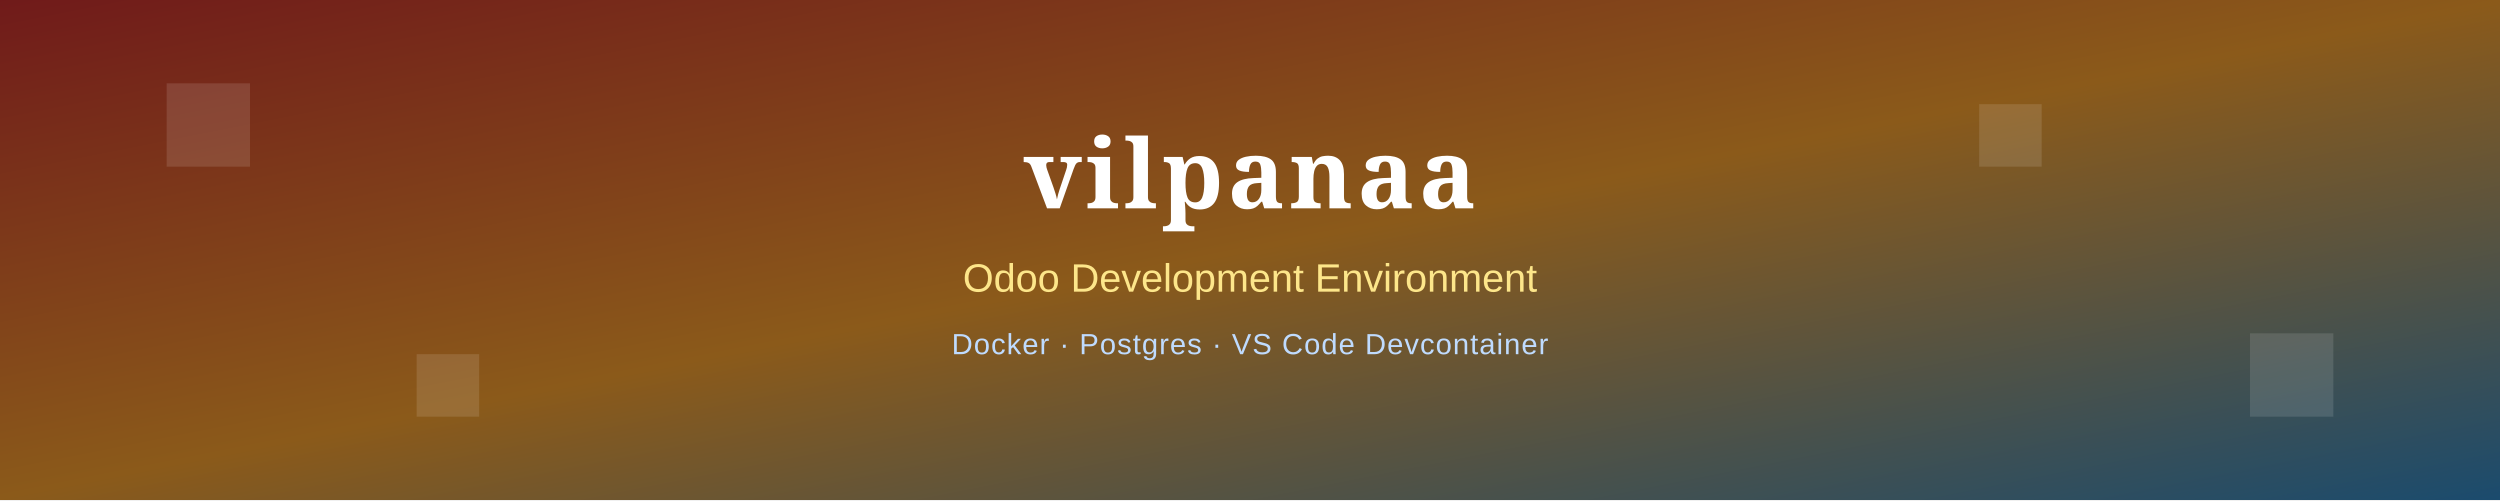
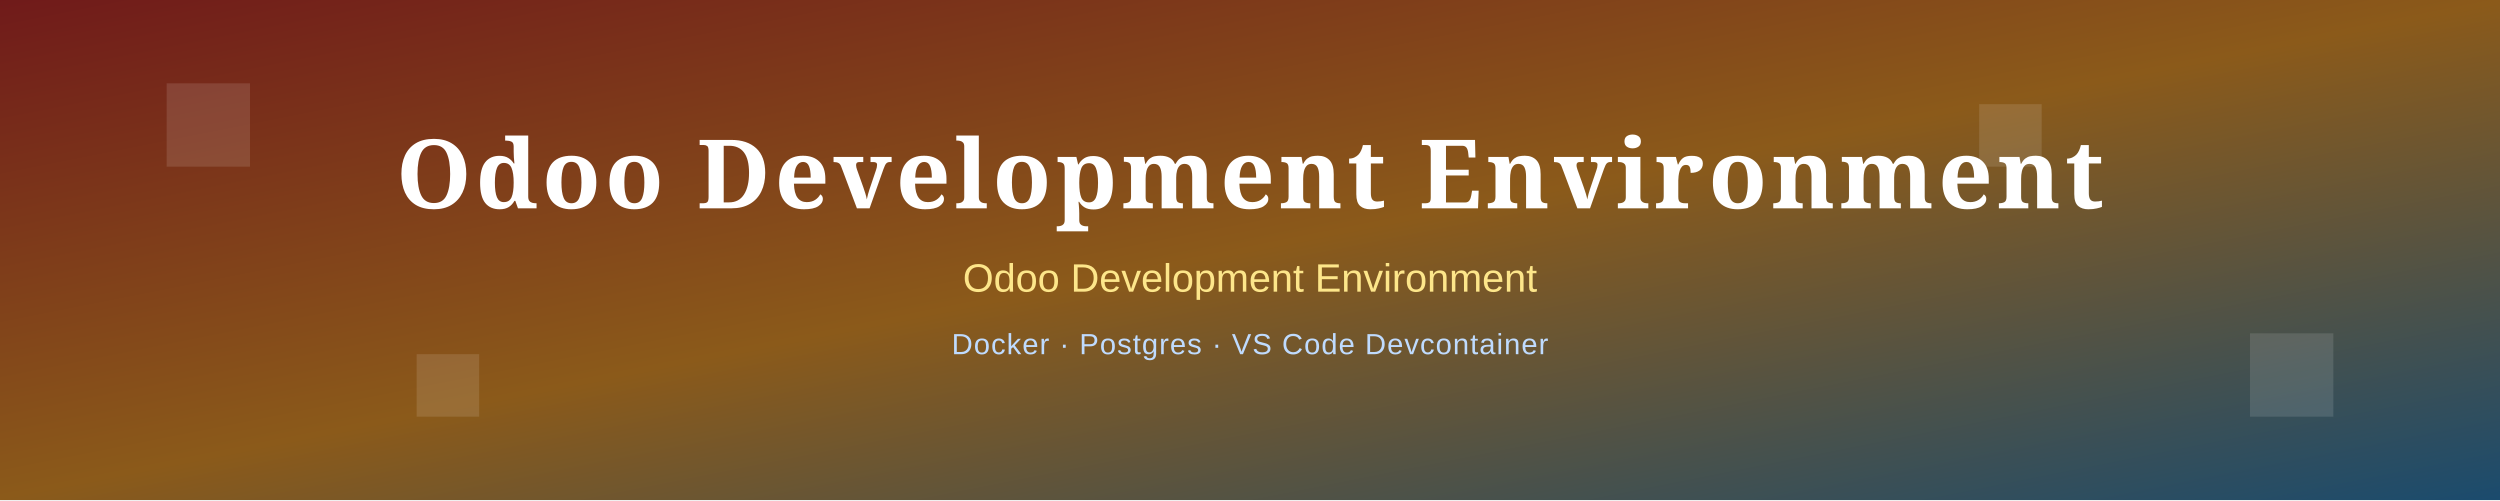
<svg xmlns="http://www.w3.org/2000/svg" width="1200" height="240" viewBox="0 0 1200 240">
  <defs>
    <linearGradient id="bg2" x1="0" y1="0" x2="1" y2="1">
      <stop offset="0%" stop-color="#701a1a" />
      <stop offset="50%" stop-color="#8b5a1a" />
      <stop offset="100%" stop-color="#1a4b6e" />
    </linearGradient>
  </defs>
  <rect width="1200" height="240" fill="url(#bg2)" />
  <g opacity="0.12">
    <rect x="80" y="40" width="40" height="40" fill="#ffffff" />
    <rect x="1080" y="160" width="40" height="40" fill="#ffffff" />
    <rect x="200" y="170" width="30" height="30" fill="#ffffff" />
    <rect x="950" y="50" width="30" height="30" fill="#ffffff" />
  </g>
-   <text x="600" y="100" font-family="Georgia, serif" font-size="46" font-weight="bold" fill="#ffffff" text-anchor="middle" letter-spacing="2">vilpanaa</text>
+   <text x="600" y="100" font-family="Georgia, serif" font-size="46" font-weight="bold" fill="#ffffff" text-anchor="middle" letter-spacing="2">Odoo Development Environment</text>
  <text x="600" y="140" font-family="Arial, sans-serif" font-size="19" fill="#fde68a" text-anchor="middle">Odoo Development Environment</text>
  <text x="600" y="170" font-family="Arial, sans-serif" font-size="14" fill="#bfdbfe" text-anchor="middle" letter-spacing="0.5">Docker · Postgres · VS Code Devcontainer</text>
</svg>
